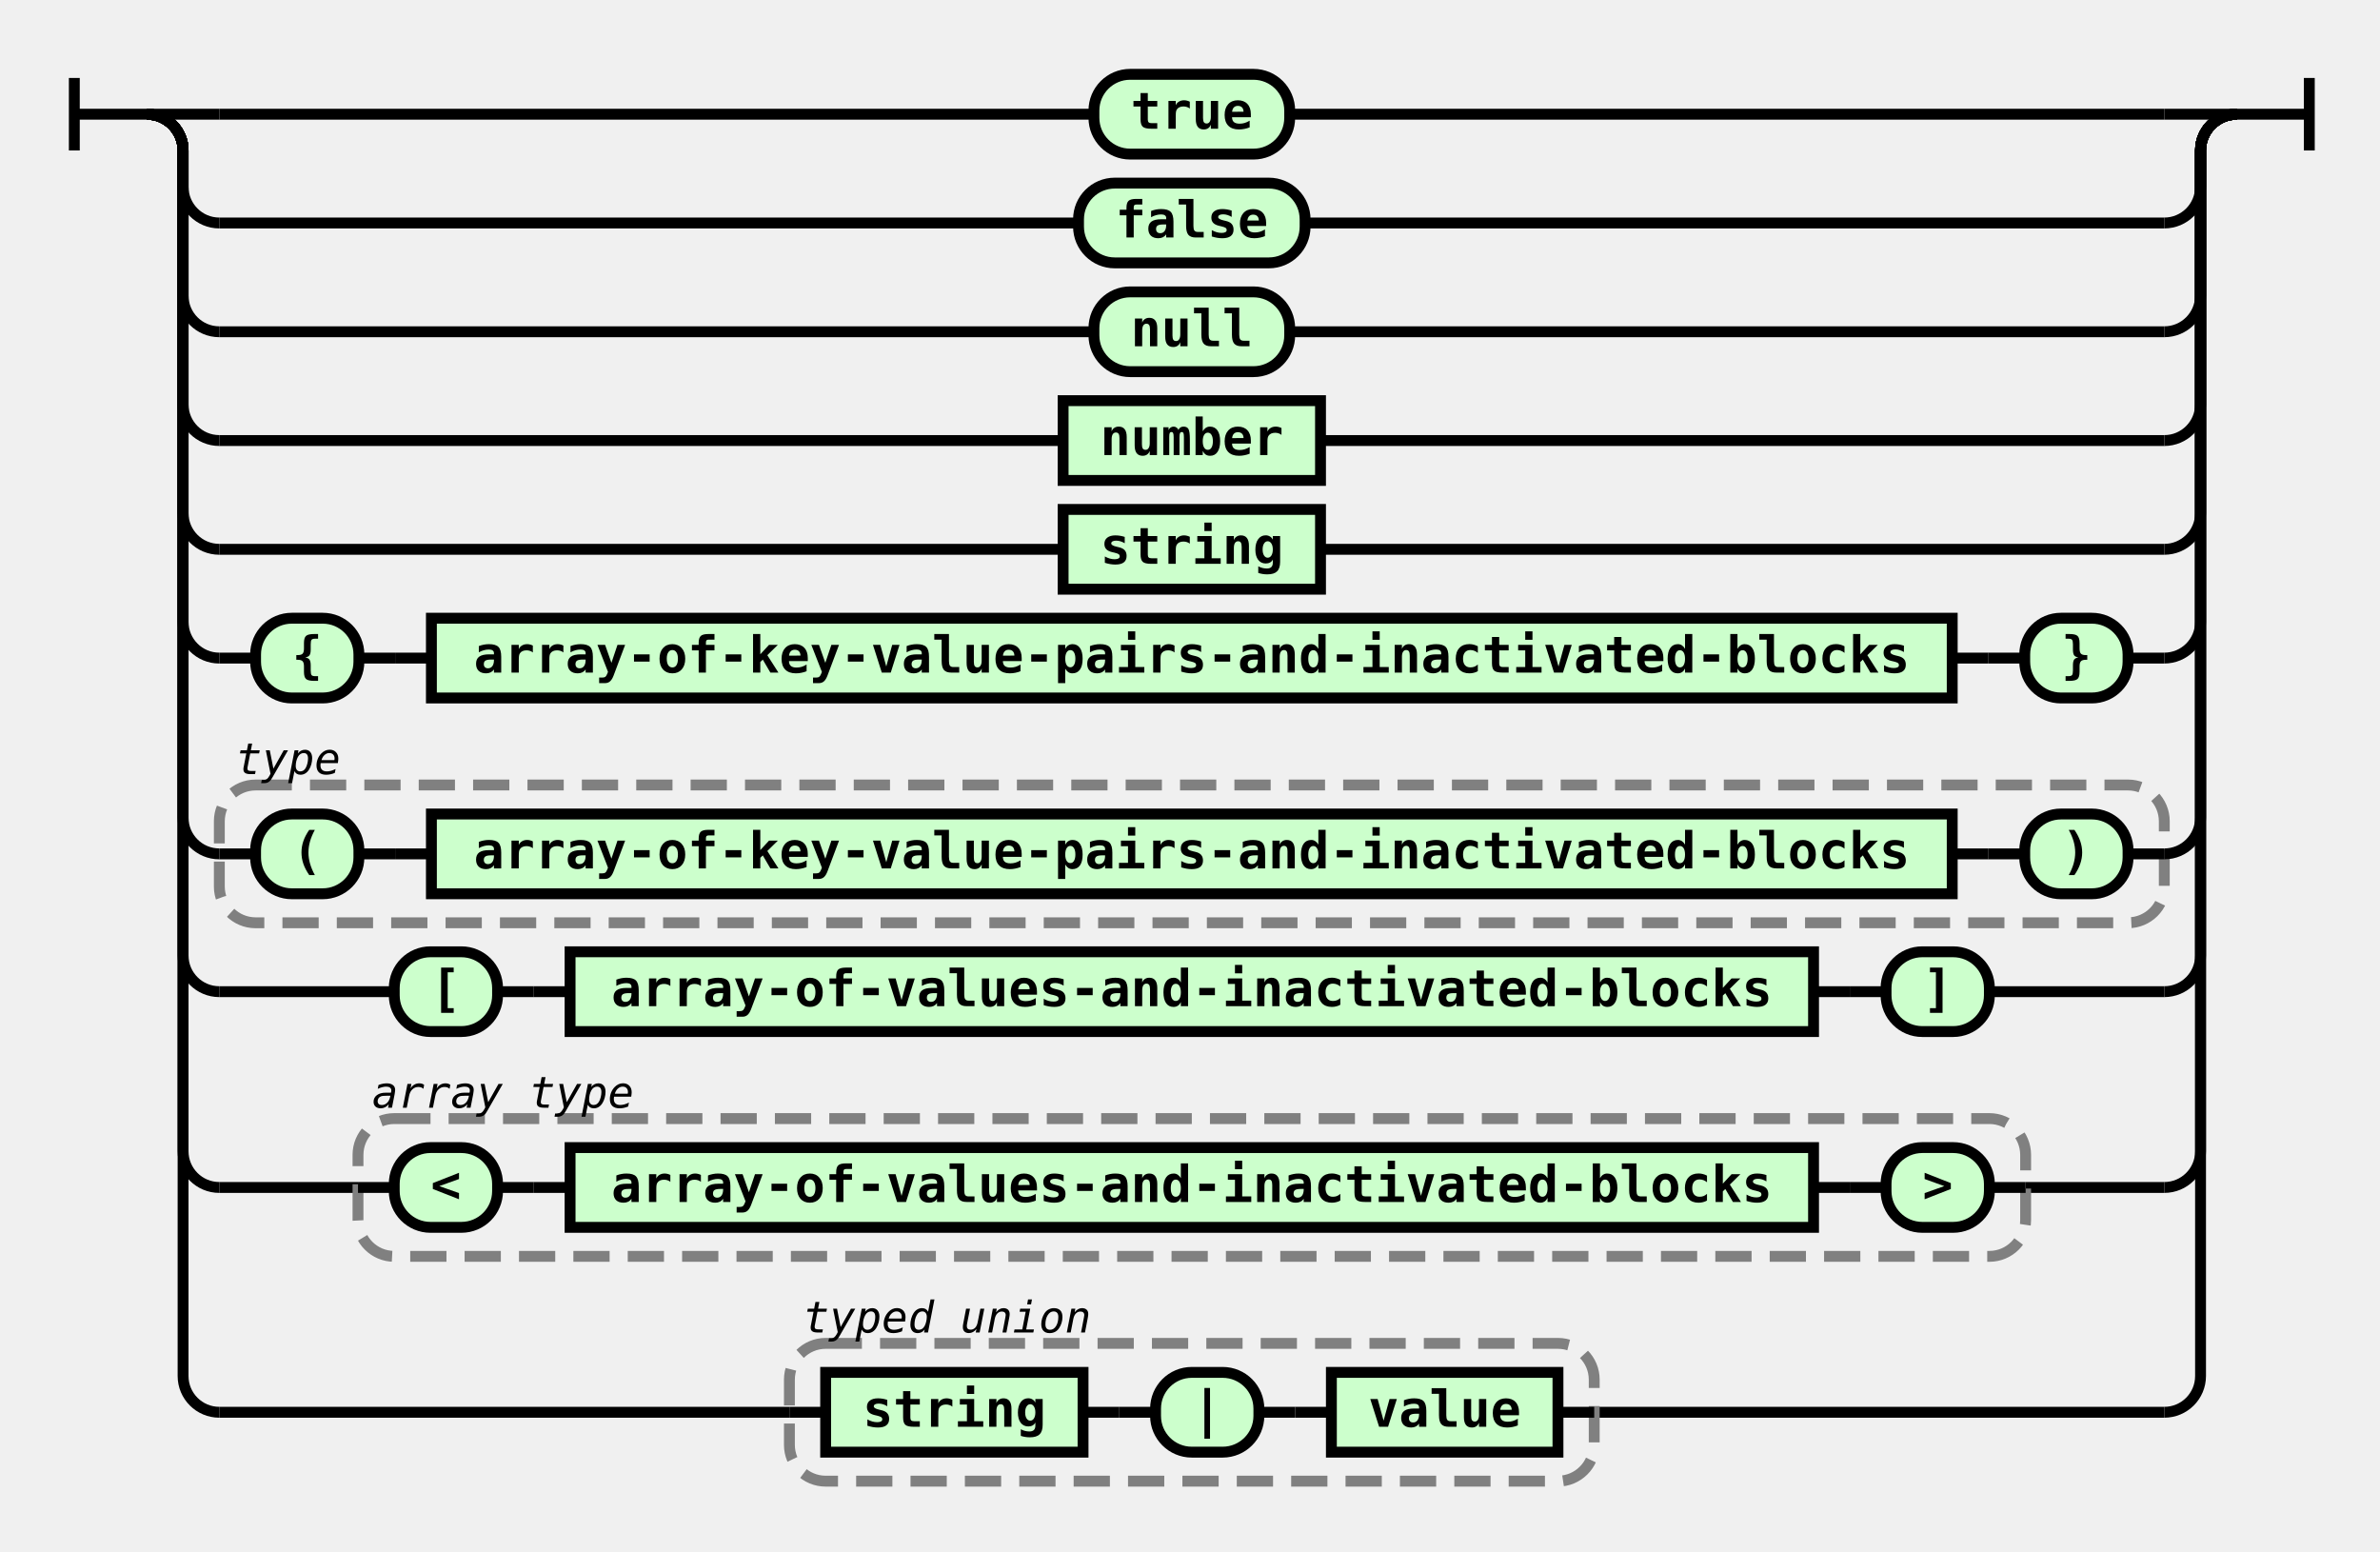
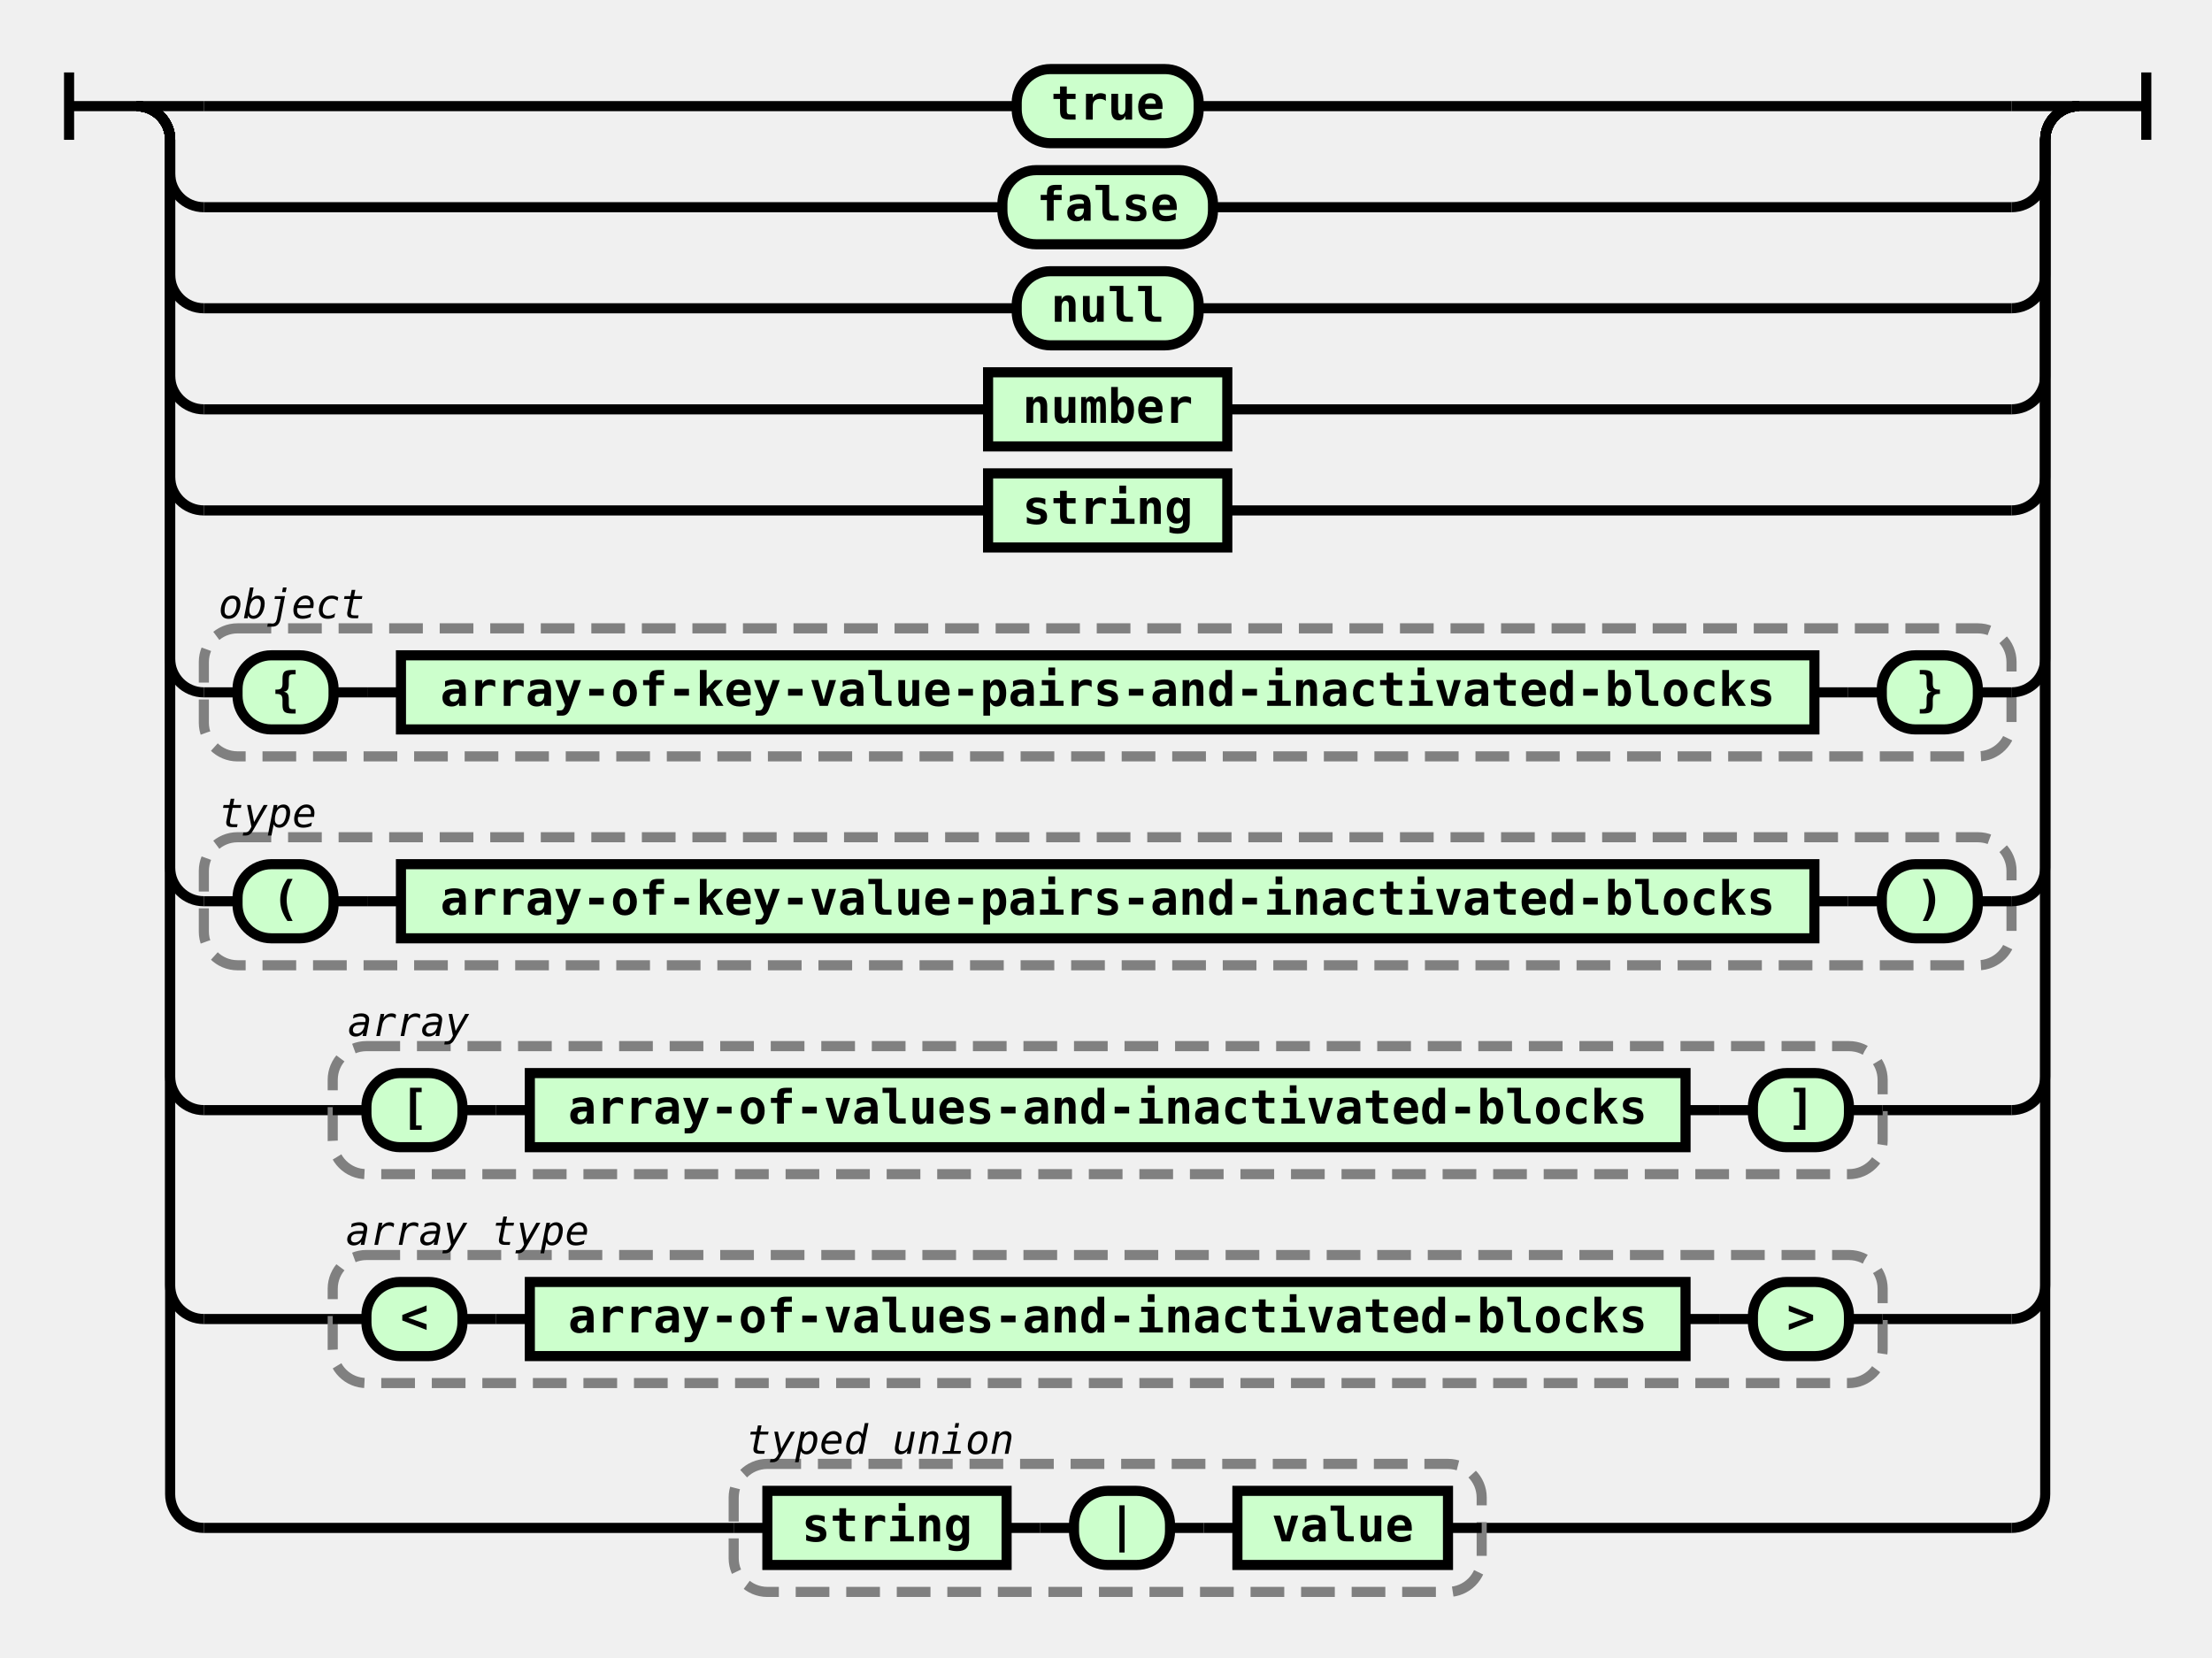
- <svg xmlns="http://www.w3.org/2000/svg" class="railroad-diagram" width="656.5" height="428" viewBox="0 0 656.5 428">
+ <svg xmlns="http://www.w3.org/2000/svg" class="railroad-diagram" width="656.5" height="492" viewBox="0 0 656.5 492">
  <g transform="translate(.5 .5)">
    <g>
      <path d="M20 21v20m0 -10h20" />
    </g>
    <g>
      <path d="M40 31h0" />
      <path d="M616.5 31h0" />
      <path d="M40 31h20" />
      <g class="terminal ">
        <path d="M60 31h241.25" />
        <path d="M355.25 31h241.25" />
        <rect x="301.25" y="20" width="54" height="22" rx="10" ry="10" />
        <text x="328.25" y="35">true</text>
      </g>
      <path d="M596.5 31h20" />
      <path d="M40 31a10 10 0 0 1 10 10v10a10 10 0 0 0 10 10" />
      <g class="terminal ">
        <path d="M60 61h237" />
        <path d="M359.5 61h237" />
        <rect x="297" y="50" width="62.5" height="22" rx="10" ry="10" />
        <text x="328.25" y="65">false</text>
      </g>
      <path d="M596.5 61a10 10 0 0 0 10 -10v-10a10 10 0 0 1 10 -10" />
      <path d="M40 31a10 10 0 0 1 10 10v40a10 10 0 0 0 10 10" />
      <g class="terminal ">
        <path d="M60 91h241.25" />
        <path d="M355.25 91h241.25" />
        <rect x="301.25" y="80" width="54" height="22" rx="10" ry="10" />
        <text x="328.25" y="95">null</text>
      </g>
      <path d="M596.5 91a10 10 0 0 0 10 -10v-40a10 10 0 0 1 10 -10" />
      <path d="M40 31a10 10 0 0 1 10 10v70a10 10 0 0 0 10 10" />
      <g class="non-terminal ">
        <path d="M60 121h232.75" />
        <path d="M363.75 121h232.75" />
        <rect x="292.75" y="110" width="71" height="22" />
        <text x="328.25" y="125">number</text>
      </g>
      <path d="M596.5 121a10 10 0 0 0 10 -10v-70a10 10 0 0 1 10 -10" />
      <path d="M40 31a10 10 0 0 1 10 10v100a10 10 0 0 0 10 10" />
      <g class="non-terminal ">
        <path d="M60 151h232.75" />
        <path d="M363.75 151h232.75" />
        <rect x="292.75" y="140" width="71" height="22" />
        <text x="328.25" y="155">string</text>
      </g>
      <path d="M596.5 151a10 10 0 0 0 10 -10v-100a10 10 0 0 1 10 -10" />
-       <path d="M40 31a10 10 0 0 1 10 10v130a10 10 0 0 0 10 10" />
-       <g>
-         <path d="M60 181h10" />
-         <path d="M586.5 181h10" />
-         <g class="terminal ">
-           <path d="M70 181h0" />
-           <path d="M98.5 181h0" />
-           <rect x="70" y="170" width="28.5" height="22" rx="10" ry="10" />
-           <text x="84.25" y="185">{</text>
-         </g>
-         <path d="M98.5 181h10" />
-         <path d="M108.5 181h10" />
-         <g class="non-terminal ">
-           <path d="M118.5 181h0" />
-           <path d="M538 181h0" />
-           <rect x="118.5" y="170" width="419.5" height="22" />
-           <text x="328.25" y="185">array-of-key-value-pairs-and-inactivated-blocks</text>
-         </g>
-         <path d="M538 181h10" />
-         <path d="M548 181h10" />
-         <g class="terminal ">
-           <path d="M558 181h0" />
-           <path d="M586.5 181h0" />
-           <rect x="558" y="170" width="28.5" height="22" rx="10" ry="10" />
-           <text x="572.25" y="185">}</text>
-         </g>
-       </g>
-       <path d="M596.5 181a10 10 0 0 0 10 -10v-130a10 10 0 0 1 10 -10" />
-       <path d="M40 31a10 10 0 0 1 10 10v184a10 10 0 0 0 10 10" />
-       <g>
-         <path d="M60 235h0" />
-         <path d="M596.5 235h0" />
-         <rect x="60" y="216" width="536.5" height="38" rx="10" ry="10" class="group-box" />
-         <g>
-           <path d="M60 235h10" />
-           <path d="M586.5 235h10" />
-           <g class="terminal ASTN">
-             <path d="M70 235h0" />
-             <path d="M98.5 235h0" />
-             <rect x="70" y="224" width="28.5" height="22" rx="10" ry="10" />
-             <text x="84.25" y="239">(</text>
-           </g>
-           <path d="M98.5 235h10" />
-           <path d="M108.5 235h10" />
-           <g class="non-terminal ASTN">
-             <path d="M118.5 235h0" />
-             <path d="M538 235h0" />
-             <rect x="118.5" y="224" width="419.5" height="22" />
-             <text x="328.25" y="239">array-of-key-value-pairs-and-inactivated-blocks</text>
-           </g>
-           <path d="M538 235h10" />
-           <path d="M548 235h10" />
-           <g class="terminal ASTN">
-             <path d="M558 235h0" />
-             <path d="M586.5 235h0" />
-             <rect x="558" y="224" width="28.5" height="22" rx="10" ry="10" />
-             <text x="572.25" y="239">)</text>
+       <path d="M40 31a10 10 0 0 1 10 10v154a10 10 0 0 0 10 10" />
+       <g>
+         <path d="M60 205h0" />
+         <path d="M596.5 205h0" />
+         <rect x="60" y="186" width="536.5" height="38" rx="10" ry="10" class="group-box" />
+         <g>
+           <path d="M60 205h10" />
+           <path d="M586.5 205h10" />
+           <g class="terminal ">
+             <path d="M70 205h0" />
+             <path d="M98.5 205h0" />
+             <rect x="70" y="194" width="28.5" height="22" rx="10" ry="10" />
+             <text x="84.25" y="209">{</text>
+           </g>
+           <path d="M98.5 205h10" />
+           <path d="M108.5 205h10" />
+           <g class="non-terminal ">
+             <path d="M118.5 205h0" />
+             <path d="M538 205h0" />
+             <rect x="118.5" y="194" width="419.5" height="22" />
+             <text x="328.25" y="209">array-of-key-value-pairs-and-inactivated-blocks</text>
+           </g>
+           <path d="M538 205h10" />
+           <path d="M548 205h10" />
+           <g class="terminal ">
+             <path d="M558 205h0" />
+             <path d="M586.5 205h0" />
+             <rect x="558" y="194" width="28.5" height="22" rx="10" ry="10" />
+             <text x="572.25" y="209">}</text>
+           </g>
+         </g>
+         <g class="comment ">
+           <path d="M60 178h0" />
+           <path d="M112 178h0" />
+           <text x="86" y="183" class="comment">object</text>
+         </g>
+       </g>
+       <path d="M596.5 205a10 10 0 0 0 10 -10v-154a10 10 0 0 1 10 -10" />
+       <path d="M40 31a10 10 0 0 1 10 10v216a10 10 0 0 0 10 10" />
+       <g>
+         <path d="M60 267h0" />
+         <path d="M596.5 267h0" />
+         <rect x="60" y="248" width="536.5" height="38" rx="10" ry="10" class="group-box" />
+         <g>
+           <path d="M60 267h10" />
+           <path d="M586.5 267h10" />
+           <g class="terminal ASTN">
+             <path d="M70 267h0" />
+             <path d="M98.5 267h0" />
+             <rect x="70" y="256" width="28.5" height="22" rx="10" ry="10" />
+             <text x="84.25" y="271">(</text>
+           </g>
+           <path d="M98.5 267h10" />
+           <path d="M108.5 267h10" />
+           <g class="non-terminal ASTN">
+             <path d="M118.5 267h0" />
+             <path d="M538 267h0" />
+             <rect x="118.5" y="256" width="419.5" height="22" />
+             <text x="328.25" y="271">array-of-key-value-pairs-and-inactivated-blocks</text>
+           </g>
+           <path d="M538 267h10" />
+           <path d="M548 267h10" />
+           <g class="terminal ASTN">
+             <path d="M558 267h0" />
+             <path d="M586.5 267h0" />
+             <rect x="558" y="256" width="28.5" height="22" rx="10" ry="10" />
+             <text x="572.25" y="271">)</text>
          </g>
        </g>
        <g class="comment ASTN">
-           <path d="M60 208h0" />
-           <path d="M98 208h0" />
-           <text x="79" y="213" class="comment">type</text>
-         </g>
-       </g>
-       <path d="M596.5 235a10 10 0 0 0 10 -10v-184a10 10 0 0 1 10 -10" />
-       <path d="M40 31a10 10 0 0 1 10 10v222a10 10 0 0 0 10 10" />
-       <g>
-         <path d="M60 273h48.25" />
-         <path d="M548.25 273h48.25" />
-         <g class="terminal ">
-           <path d="M108.25 273h0" />
-           <path d="M136.75 273h0" />
-           <rect x="108.25" y="262" width="28.5" height="22" rx="10" ry="10" />
-           <text x="122.5" y="277">[</text>
-         </g>
-         <path d="M136.75 273h10" />
-         <path d="M146.75 273h10" />
-         <g class="non-terminal ">
-           <path d="M156.75 273h0" />
-           <path d="M499.75 273h0" />
-           <rect x="156.75" y="262" width="343" height="22" />
-           <text x="328.25" y="277">array-of-values-and-inactivated-blocks</text>
-         </g>
-         <path d="M499.75 273h10" />
-         <path d="M509.75 273h10" />
-         <g class="terminal ">
-           <path d="M519.75 273h0" />
-           <path d="M548.25 273h0" />
-           <rect x="519.75" y="262" width="28.5" height="22" rx="10" ry="10" />
-           <text x="534" y="277">]</text>
-         </g>
-       </g>
-       <path d="M596.5 273a10 10 0 0 0 10 -10v-222a10 10 0 0 1 10 -10" />
-       <path d="M40 31a10 10 0 0 1 10 10v276a10 10 0 0 0 10 10" />
-       <g>
-         <path d="M60 327h38.25" />
-         <path d="M558.25 327h38.25" />
-         <rect x="98.25" y="308" width="460" height="38" rx="10" ry="10" class="group-box" />
-         <g>
-           <path d="M98.25 327h10" />
-           <path d="M548.25 327h10" />
-           <g class="terminal ASTN">
-             <path d="M108.25 327h0" />
-             <path d="M136.75 327h0" />
-             <rect x="108.25" y="316" width="28.5" height="22" rx="10" ry="10" />
-             <text x="122.5" y="331">&lt;</text>
-           </g>
-           <path d="M136.75 327h10" />
-           <path d="M146.75 327h10" />
-           <g class="non-terminal ASTN">
-             <path d="M156.75 327h0" />
-             <path d="M499.75 327h0" />
-             <rect x="156.75" y="316" width="343" height="22" />
-             <text x="328.25" y="331">array-of-values-and-inactivated-blocks</text>
-           </g>
-           <path d="M499.75 327h10" />
-           <path d="M509.75 327h10" />
-           <g class="terminal ASTN">
-             <path d="M519.75 327h0" />
-             <path d="M548.25 327h0" />
-             <rect x="519.75" y="316" width="28.5" height="22" rx="10" ry="10" />
-             <text x="534" y="331">&gt;</text>
+           <path d="M60 240h0" />
+           <path d="M98 240h0" />
+           <text x="79" y="245" class="comment">type</text>
+         </g>
+       </g>
+       <path d="M596.5 267a10 10 0 0 0 10 -10v-216a10 10 0 0 1 10 -10" />
+       <path d="M40 31a10 10 0 0 1 10 10v278a10 10 0 0 0 10 10" />
+       <g>
+         <path d="M60 329h38.25" />
+         <path d="M558.25 329h38.25" />
+         <rect x="98.25" y="310" width="460" height="38" rx="10" ry="10" class="group-box" />
+         <g>
+           <path d="M98.25 329h10" />
+           <path d="M548.25 329h10" />
+           <g class="terminal ">
+             <path d="M108.25 329h0" />
+             <path d="M136.75 329h0" />
+             <rect x="108.25" y="318" width="28.5" height="22" rx="10" ry="10" />
+             <text x="122.5" y="333">[</text>
+           </g>
+           <path d="M136.75 329h10" />
+           <path d="M146.75 329h10" />
+           <g class="non-terminal ">
+             <path d="M156.75 329h0" />
+             <path d="M499.75 329h0" />
+             <rect x="156.75" y="318" width="343" height="22" />
+             <text x="328.25" y="333">array-of-values-and-inactivated-blocks</text>
+           </g>
+           <path d="M499.75 329h10" />
+           <path d="M509.75 329h10" />
+           <g class="terminal ">
+             <path d="M519.75 329h0" />
+             <path d="M548.25 329h0" />
+             <rect x="519.75" y="318" width="28.5" height="22" rx="10" ry="10" />
+             <text x="534" y="333">]</text>
+           </g>
+         </g>
+         <g class="comment ">
+           <path d="M98.25 302h0" />
+           <path d="M143.25 302h0" />
+           <text x="120.75" y="307" class="comment">array</text>
+         </g>
+       </g>
+       <path d="M596.5 329a10 10 0 0 0 10 -10v-278a10 10 0 0 1 10 -10" />
+       <path d="M40 31a10 10 0 0 1 10 10v340a10 10 0 0 0 10 10" />
+       <g>
+         <path d="M60 391h38.25" />
+         <path d="M558.25 391h38.25" />
+         <rect x="98.25" y="372" width="460" height="38" rx="10" ry="10" class="group-box" />
+         <g>
+           <path d="M98.25 391h10" />
+           <path d="M548.25 391h10" />
+           <g class="terminal ASTN">
+             <path d="M108.25 391h0" />
+             <path d="M136.75 391h0" />
+             <rect x="108.25" y="380" width="28.5" height="22" rx="10" ry="10" />
+             <text x="122.5" y="395">&lt;</text>
+           </g>
+           <path d="M136.75 391h10" />
+           <path d="M146.75 391h10" />
+           <g class="non-terminal ASTN">
+             <path d="M156.75 391h0" />
+             <path d="M499.75 391h0" />
+             <rect x="156.75" y="380" width="343" height="22" />
+             <text x="328.25" y="395">array-of-values-and-inactivated-blocks</text>
+           </g>
+           <path d="M499.75 391h10" />
+           <path d="M509.75 391h10" />
+           <g class="terminal ASTN">
+             <path d="M519.75 391h0" />
+             <path d="M548.25 391h0" />
+             <rect x="519.75" y="380" width="28.5" height="22" rx="10" ry="10" />
+             <text x="534" y="395">&gt;</text>
          </g>
        </g>
        <g class="comment ASTN">
-           <path d="M98.25 300h0" />
-           <path d="M178.25 300h0" />
-           <text x="138.25" y="305" class="comment">array type</text>
-         </g>
-       </g>
-       <path d="M596.5 327a10 10 0 0 0 10 -10v-276a10 10 0 0 1 10 -10" />
-       <path d="M40 31a10 10 0 0 1 10 10v338a10 10 0 0 0 10 10" />
-       <g>
-         <path d="M60 389h157.25" />
-         <path d="M439.25 389h157.25" />
-         <rect x="217.25" y="370" width="222" height="38" rx="10" ry="10" class="group-box" />
-         <g>
-           <path d="M217.25 389h10" />
-           <path d="M429.25 389h10" />
-           <g class="non-terminal ASTN">
-             <path d="M227.25 389h0" />
-             <path d="M298.25 389h0" />
-             <rect x="227.25" y="378" width="71" height="22" />
-             <text x="262.75" y="393">string</text>
-           </g>
-           <path d="M298.25 389h10" />
-           <path d="M308.25 389h10" />
-           <g class="terminal ASTN">
-             <path d="M318.25 389h0" />
-             <path d="M346.75 389h0" />
-             <rect x="318.25" y="378" width="28.5" height="22" rx="10" ry="10" />
-             <text x="332.5" y="393">|</text>
-           </g>
-           <path d="M346.75 389h10" />
-           <path d="M356.75 389h10" />
-           <g class="non-terminal ASTN">
-             <path d="M366.75 389h0" />
-             <path d="M429.25 389h0" />
-             <rect x="366.75" y="378" width="62.5" height="22" />
-             <text x="398" y="393">value</text>
+           <path d="M98.25 364h0" />
+           <path d="M178.25 364h0" />
+           <text x="138.25" y="369" class="comment">array type</text>
+         </g>
+       </g>
+       <path d="M596.5 391a10 10 0 0 0 10 -10v-340a10 10 0 0 1 10 -10" />
+       <path d="M40 31a10 10 0 0 1 10 10v402a10 10 0 0 0 10 10" />
+       <g>
+         <path d="M60 453h157.25" />
+         <path d="M439.25 453h157.25" />
+         <rect x="217.25" y="434" width="222" height="38" rx="10" ry="10" class="group-box" />
+         <g>
+           <path d="M217.25 453h10" />
+           <path d="M429.25 453h10" />
+           <g class="non-terminal ASTN">
+             <path d="M227.25 453h0" />
+             <path d="M298.25 453h0" />
+             <rect x="227.25" y="442" width="71" height="22" />
+             <text x="262.75" y="457">string</text>
+           </g>
+           <path d="M298.25 453h10" />
+           <path d="M308.25 453h10" />
+           <g class="terminal ASTN">
+             <path d="M318.25 453h0" />
+             <path d="M346.75 453h0" />
+             <rect x="318.25" y="442" width="28.5" height="22" rx="10" ry="10" />
+             <text x="332.5" y="457">|</text>
+           </g>
+           <path d="M346.75 453h10" />
+           <path d="M356.75 453h10" />
+           <g class="non-terminal ASTN">
+             <path d="M366.75 453h0" />
+             <path d="M429.25 453h0" />
+             <rect x="366.75" y="442" width="62.5" height="22" />
+             <text x="398" y="457">value</text>
          </g>
        </g>
        <g class="comment ASTN">
-           <path d="M217.25 362h0" />
-           <path d="M304.25 362h0" />
-           <text x="260.75" y="367" class="comment">typed union</text>
-         </g>
-       </g>
-       <path d="M596.5 389a10 10 0 0 0 10 -10v-338a10 10 0 0 1 10 -10" />
+           <path d="M217.25 426h0" />
+           <path d="M304.25 426h0" />
+           <text x="260.75" y="431" class="comment">typed union</text>
+         </g>
+       </g>
+       <path d="M596.5 453a10 10 0 0 0 10 -10v-402a10 10 0 0 1 10 -10" />
    </g>
    <path d="M 616.5 31 h 20 m 0 -10 v 20" />
  </g>
  <style>
	svg {
		background-color: hsl(30,20%,95%);
	}
	path {
		stroke-width: 3;
		stroke: black;
		fill: rgba(0,0,0,0);
	}
	text {
		font: bold 14px monospace;
		text-anchor: middle;
		white-space: pre;
	}
	text.diagram-text {
		font-size: 12px;
	}
	text.diagram-arrow {
		font-size: 16px;
	}
	text.label {
		text-anchor: start;
	}
	text.comment {
		font: italic 12px monospace;
	}
	g.non-terminal text {
		/*font-style: italic;*/
	}
	rect {
		stroke-width: 3;
		stroke: black;
		fill: hsl(120,100%,90%);
	}
	rect.group-box {
		stroke: gray;
		stroke-dasharray: 10 5;
		fill: none;
	}
	path.diagram-text {
		stroke-width: 3;
		stroke: black;
		fill: white;
		cursor: help;
	}
	g.diagram-text:hover path.diagram-text {
		fill: #eee;
	}</style>
</svg>
